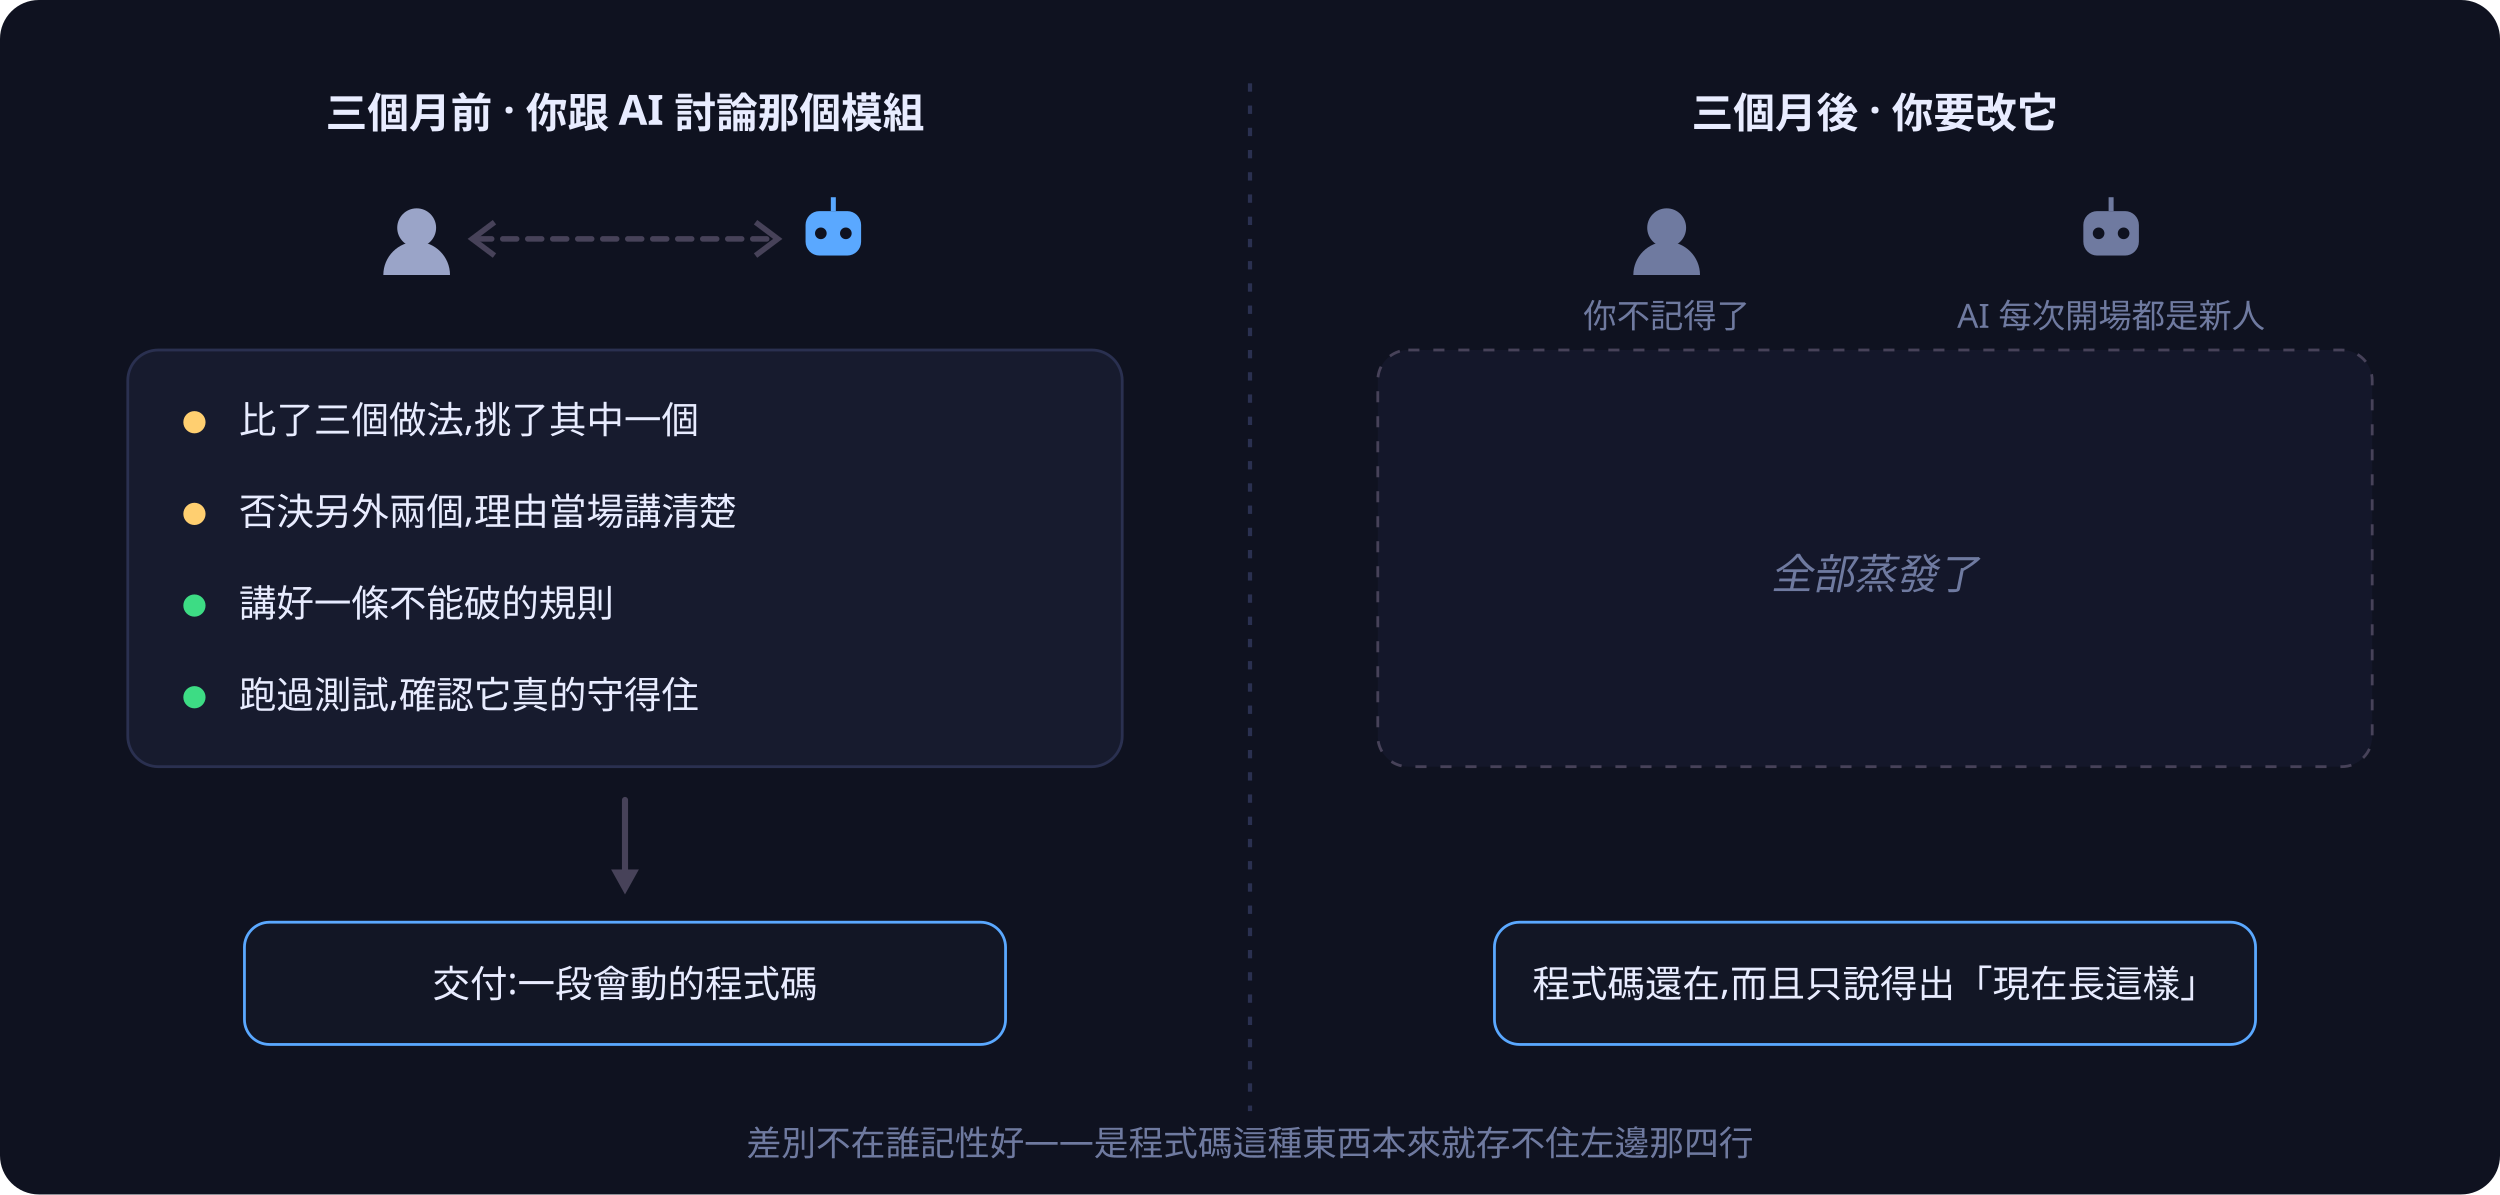
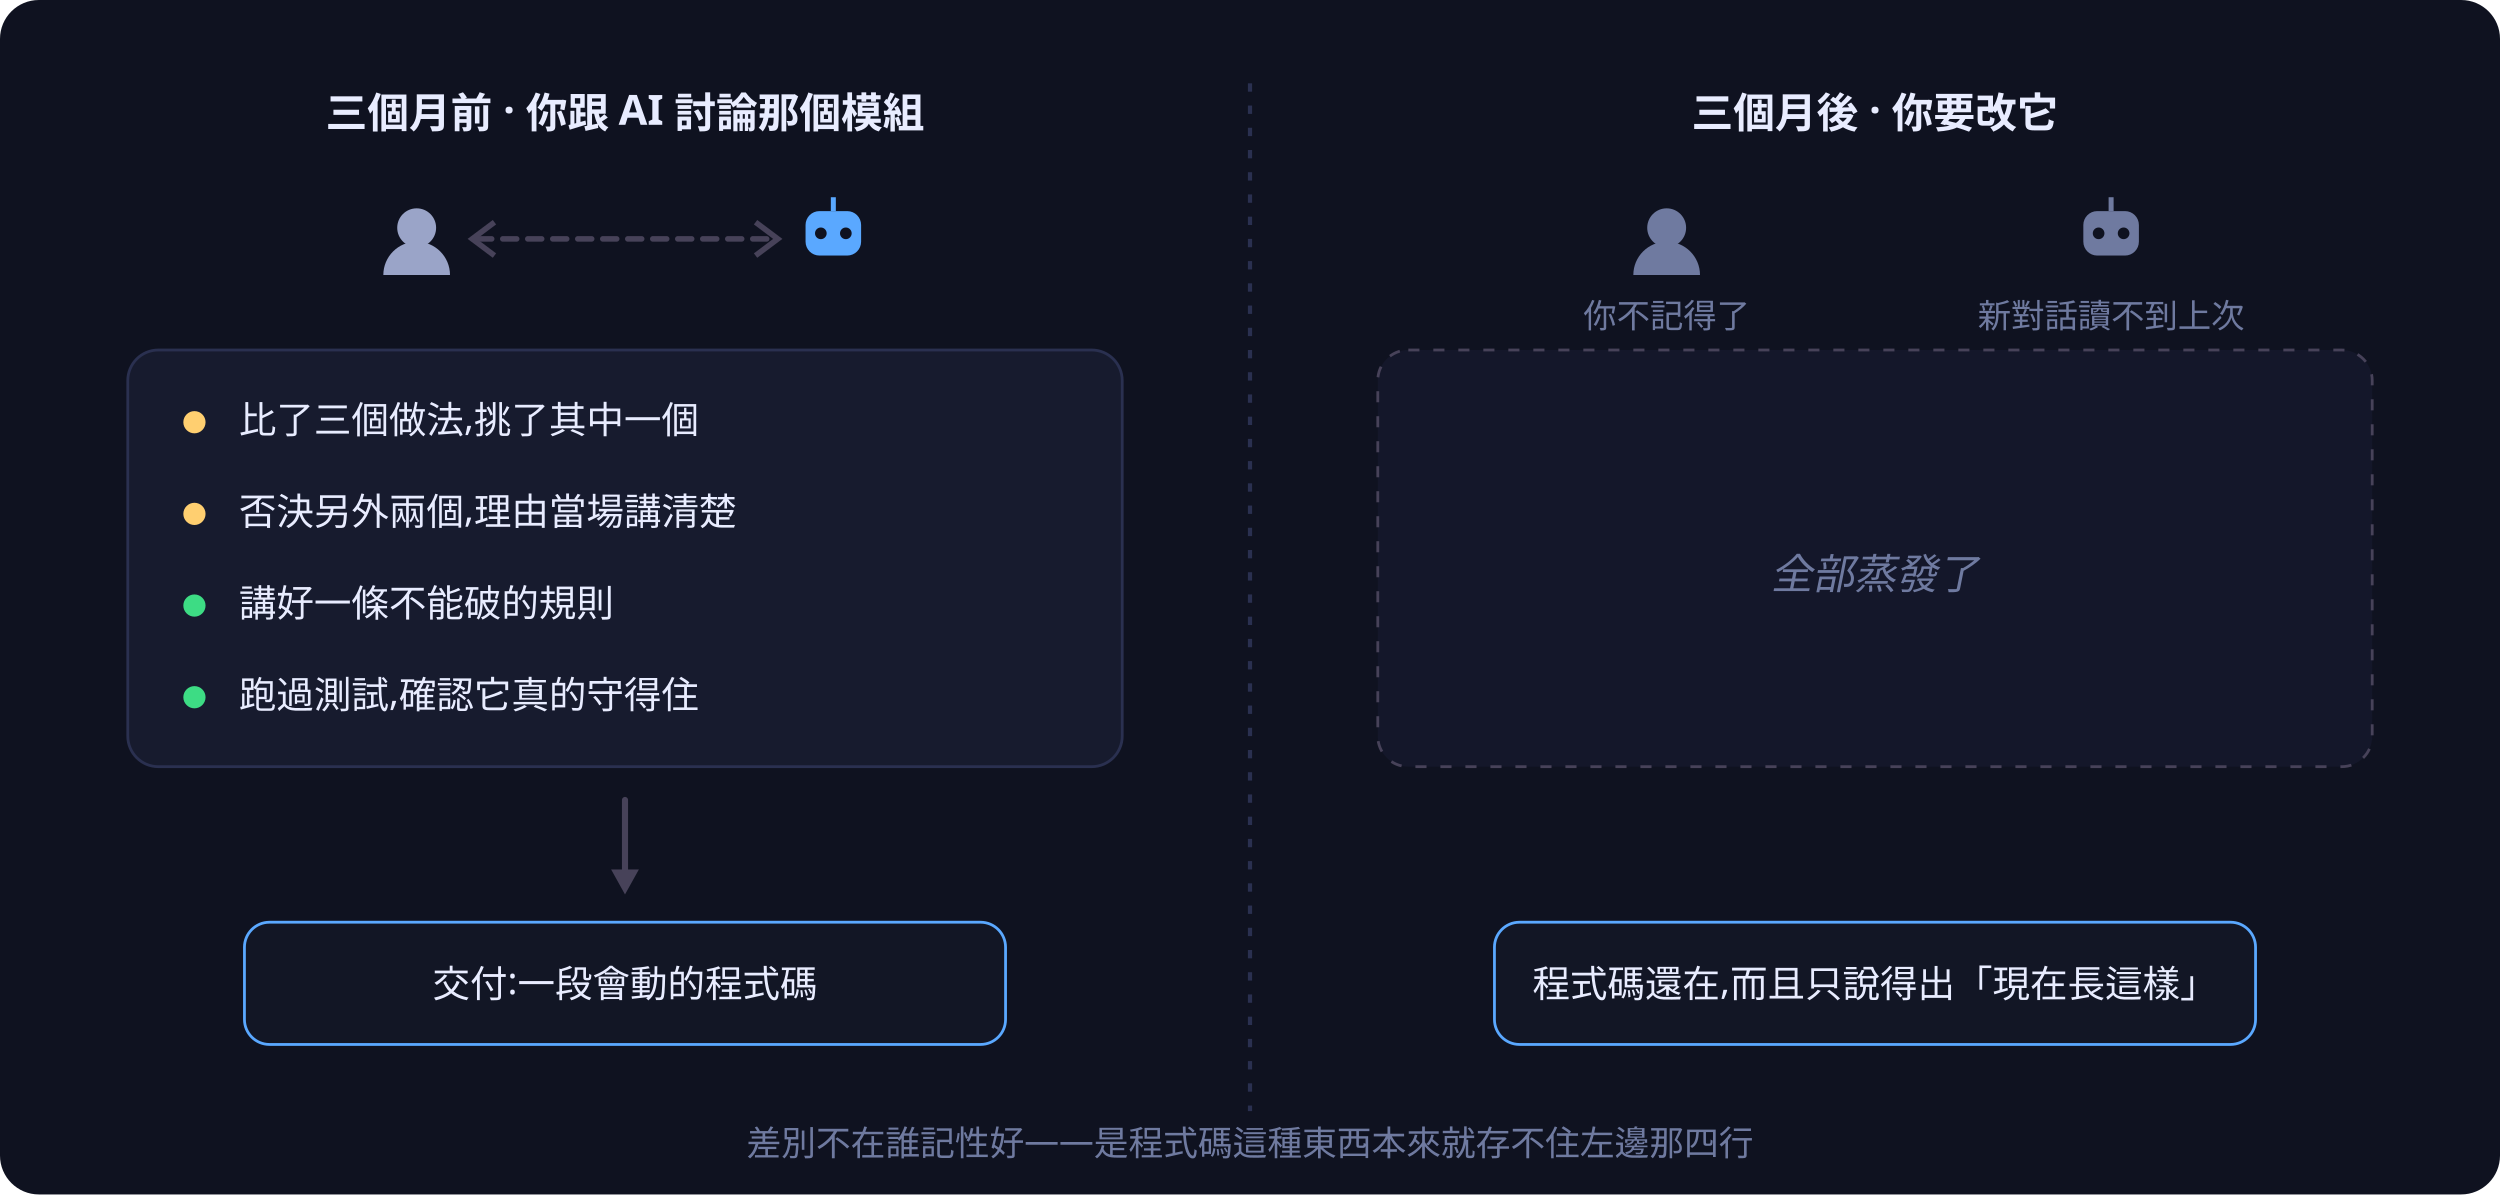
- <svg xmlns="http://www.w3.org/2000/svg" viewBox="0 0 900 430" width="900" height="430" role="img" aria-label="左邊:三個月前那次對話裡,比了三個做法、否決了兩個、講好一條不能破的規則、跑過測試。右邊:三個月後只有程式碼還在,那些取捨蒸發了,你不記得,AI 每次開場都是新人。">
+ <svg xmlns="http://www.w3.org/2000/svg" viewBox="0 0 900 430" width="900" height="430" role="img" aria-label="左邊:三個月前那次對話裡,比了三個做法、否決了兩個、講好一條不能破的規則、跑過測試。右邊:三個月後只有程式碼還在,那些取捨蒸發了,你不記得,新對話讀不到上次。">
  <style>
 .h{font-family:"PingFang TC","Noto Sans TC","Microsoft JhengHei",system-ui,sans-serif;fill:#e8ecff;font-weight:700}
 .n{font-family:"PingFang TC","Noto Sans TC","Microsoft JhengHei",system-ui,sans-serif;fill:#e8ecff}
 .s{font-family:"PingFang TC","Noto Sans TC","Microsoft JhengHei",system-ui,sans-serif;fill:#9aa4c8}
 .d{font-family:"PingFang TC","Noto Sans TC","Microsoft JhengHei",system-ui,sans-serif;fill:#6f7aa0}
</style>
  <rect x="0" y="0" width="900" height="430" rx="14" fill="#0f1220" />
  <line x1="450" y1="30" x2="450" y2="400" stroke="#2a3050" stroke-width="1.5" stroke-dasharray="3 5" />
  <text class="h" x="225" y="46" font-size="15" fill="#9aa4c8" text-anchor="middle">三個月前 · 你跟 AI 討論那個模組</text>
  <g opacity="1">
    <animate attributeName="opacity" dur="13s" repeatCount="indefinite" values="1;0;0;1;1" keyTimes="0;0.015;0.03;0.06;1" />
    <circle cx="150" cy="82" r="7.0" fill="#9aa4c8" />
    <path d="M 138.0 99.0 a 12.0 12.0 0 0 1 24.0 0 z" fill="#9aa4c8" />
    <rect x="290.0" y="76.0" width="20.0" height="16.0" rx="5.0" fill="#5aa8ff" />
    <circle cx="295.5" cy="84.0" r="2.1" fill="#0f1220" />
    <circle cx="304.5" cy="84.0" r="2.1" fill="#0f1220" />
    <path d="M 300.0 76.0 L 300.0 71.0" stroke="#5aa8ff" stroke-width="1.8" />
    <path d="M 172 86 L 278 86" stroke="#474259" stroke-width="2" stroke-linecap="round" stroke-dasharray="5 4" />
    <path d="M 178 80 l -8 6 l 8 6" fill="none" stroke="#474259" stroke-width="2" />
    <path d="M 272 80 l 8 6 l -8 6" fill="none" stroke="#474259" stroke-width="2" />
  </g>
  <rect x="46" y="126" width="358" height="150" rx="11" fill="#171b2e" stroke="#2a3050" />
  <g opacity="1">
    <animate attributeName="opacity" dur="13s" repeatCount="indefinite" values="1;0;0;1;1" keyTimes="0;0.015;0.13;0.16;1" />
    <circle cx="70" cy="152" r="4" fill="#ffcf70" />
    <text class="n" x="86" y="156" font-size="13.5">比了三個做法,挑了其中一個</text>
  </g>
  <g opacity="1">
    <animate attributeName="opacity" dur="13s" repeatCount="indefinite" values="1;0;0;1;1" keyTimes="0;0.015;0.21;0.24;1" />
    <circle cx="70" cy="185" r="4" fill="#ffcf70" />
    <text class="n" x="86" y="189" font-size="13.5">否決另外兩個,理由當場講清楚</text>
  </g>
  <g opacity="1">
    <animate attributeName="opacity" dur="13s" repeatCount="indefinite" values="1;0;0;1;1" keyTimes="0;0.015;0.29;0.32;1" />
    <circle cx="70" cy="218" r="4" fill="#3ddc84" />
    <text class="n" x="86" y="222" font-size="13.5">講好一條不能破的規則</text>
  </g>
  <g opacity="1">
    <animate attributeName="opacity" dur="13s" repeatCount="indefinite" values="1;0;0;1;1" keyTimes="0;0.015;0.37;0.4;1" />
    <circle cx="70" cy="251" r="4" fill="#3ddc84" />
    <text class="n" x="86" y="255" font-size="13.5">跑過測試,確認它真的守得住</text>
  </g>
  <g opacity="1">
    <animate attributeName="opacity" dur="13s" repeatCount="indefinite" values="1;0;0;1;1" keyTimes="0;0.015;0.43;0.46;1" />
    <path d="M 225 288 L 225 316" stroke="#474259" stroke-width="2.2" stroke-linecap="round" />
    <path d="M 225 322 l -5 -9 h 10 z" fill="#474259" />
  </g>
  <g opacity="1">
    <animate attributeName="opacity" dur="13s" repeatCount="indefinite" values="1;0;0;1;1" keyTimes="0;0.015;0.47;0.5;1" />
    <rect x="88" y="332" width="274" height="44" rx="9" fill="#121625" stroke="#5aa8ff" />
    <text class="n" x="225" y="359" font-size="13.5" text-anchor="middle">交付:一段會動的程式碼</text>
  </g>
  <text class="h" x="675" y="46" font-size="15" fill="#9aa4c8" text-anchor="middle">三個月後 · 你要改它</text>
  <g opacity="1">
    <animate attributeName="opacity" dur="13s" repeatCount="indefinite" values="1;0;0;1;1" keyTimes="0;0.015;0.53;0.56;1" />
    <rect x="538" y="332" width="274" height="44" rx="9" fill="#121625" stroke="#5aa8ff" />
    <text class="n" x="675" y="359" font-size="13.5" text-anchor="middle">程式碼還在,而且只說得出「現在長這樣」</text>
  </g>
  <rect x="496" y="126" width="358" height="150" rx="11" fill="#14172a" stroke="#474259" stroke-dasharray="4 5" />
  <g opacity="0">
    <animate attributeName="opacity" dur="13s" repeatCount="indefinite" values="0;1;1;0;0" keyTimes="0;0.015;0.46;0.56;1" />
    <circle cx="520" cy="152" r="4" fill="#ffcf70" />
    <text class="s" x="536" y="156" font-size="13.5">比了三個做法,挑了其中一個</text>
  </g>
  <g opacity="0">
    <animate attributeName="opacity" dur="13s" repeatCount="indefinite" values="0;1;1;0;0" keyTimes="0;0.015;0.48;0.58;1" />
    <circle cx="520" cy="185" r="4" fill="#ffcf70" />
    <text class="s" x="536" y="189" font-size="13.5">否決另外兩個,理由當場講清楚</text>
  </g>
  <g opacity="0">
    <animate attributeName="opacity" dur="13s" repeatCount="indefinite" values="0;1;1;0;0" keyTimes="0;0.015;0.5;0.6;1" />
    <circle cx="520" cy="218" r="4" fill="#3ddc84" />
    <text class="s" x="536" y="222" font-size="13.5">講好一條不能破的規則</text>
  </g>
  <g opacity="0">
    <animate attributeName="opacity" dur="13s" repeatCount="indefinite" values="0;1;1;0;0" keyTimes="0;0.015;0.52;0.62;1" />
    <circle cx="520" cy="251" r="4" fill="#3ddc84" />
    <text class="s" x="536" y="255" font-size="13.5">跑過測試,確認它真的守得住</text>
  </g>
  <g opacity="1">
    <animate attributeName="opacity" dur="13s" repeatCount="indefinite" values="1;0;0;1;1" keyTimes="0;0.015;0.69;0.72;1" />
    <text class="d" x="675" y="212" font-size="15" text-anchor="middle" font-style="italic">全部蒸發了</text>
  </g>
  <g opacity="1">
    <animate attributeName="opacity" dur="13s" repeatCount="indefinite" values="1;0;0;1;1" keyTimes="0;0.015;0.77;0.8;1" />
    <circle cx="600" cy="82" r="7.0" fill="#6f7aa0" />
    <path d="M 588.0 99.0 a 12.0 12.0 0 0 1 24.0 0 z" fill="#6f7aa0" />
    <text class="d" x="600" y="118" font-size="12" text-anchor="middle">你不記得了</text>
    <rect x="750.0" y="76.0" width="20.0" height="16.0" rx="5.0" fill="#6f7aa0" />
    <circle cx="755.5" cy="84.0" r="2.1" fill="#0f1220" />
    <circle cx="764.5" cy="84.0" r="2.1" fill="#0f1220" />
    <path d="M 760.0 76.0 L 760.0 71.0" stroke="#6f7aa0" stroke-width="1.8" />
-     <text class="d" x="760" y="118" font-size="12" text-anchor="middle">AI 每次開場都是新人</text>
+     <text class="d" x="760" y="118" font-size="12" text-anchor="middle">新對話讀不到上次</text>
  </g>
  <g opacity="1">
    <animate attributeName="opacity" dur="13s" repeatCount="indefinite" values="1;0;0;1;1" keyTimes="0;0.015;0.87;0.9;1" />
    <text class="d" x="450" y="416" font-size="12.5" text-anchor="middle">差別不在誰記性好——是程式碼這種東西本來就存不住左邊那四行</text>
  </g>
</svg>
